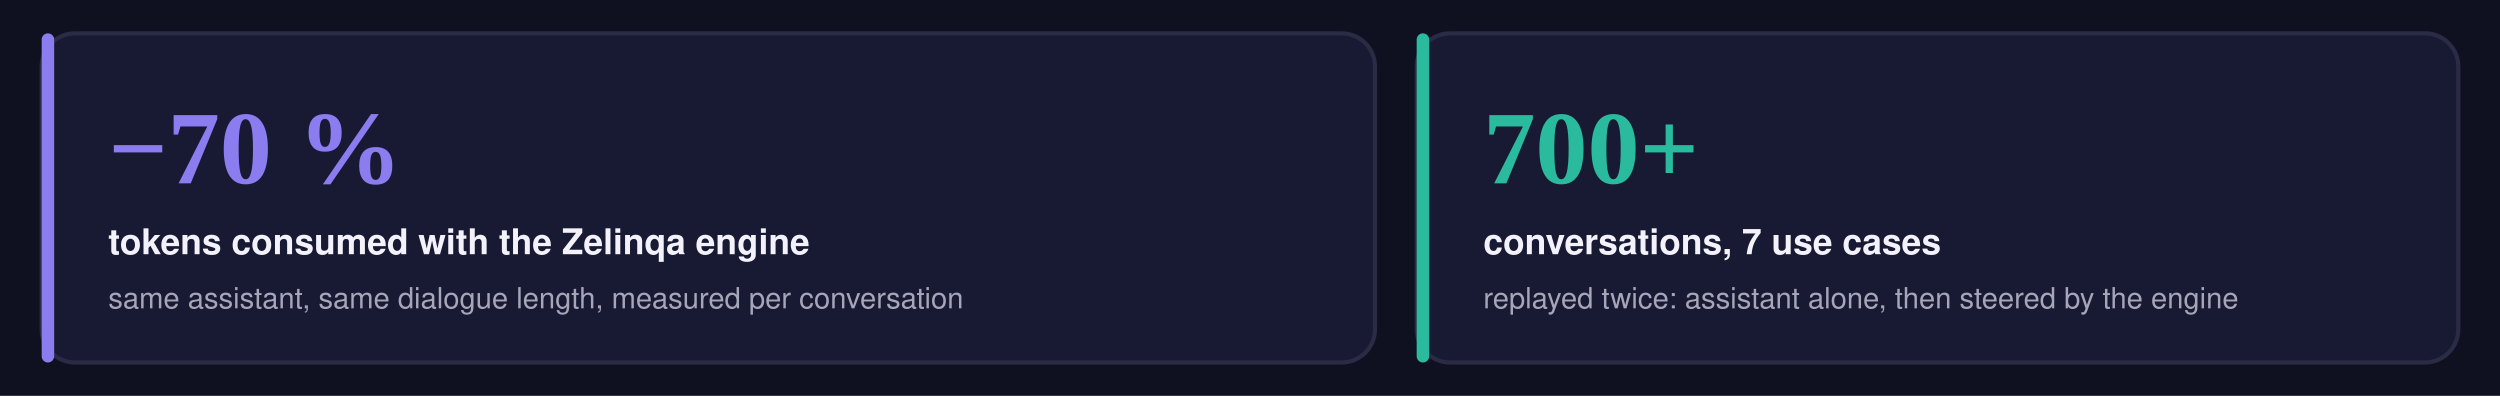
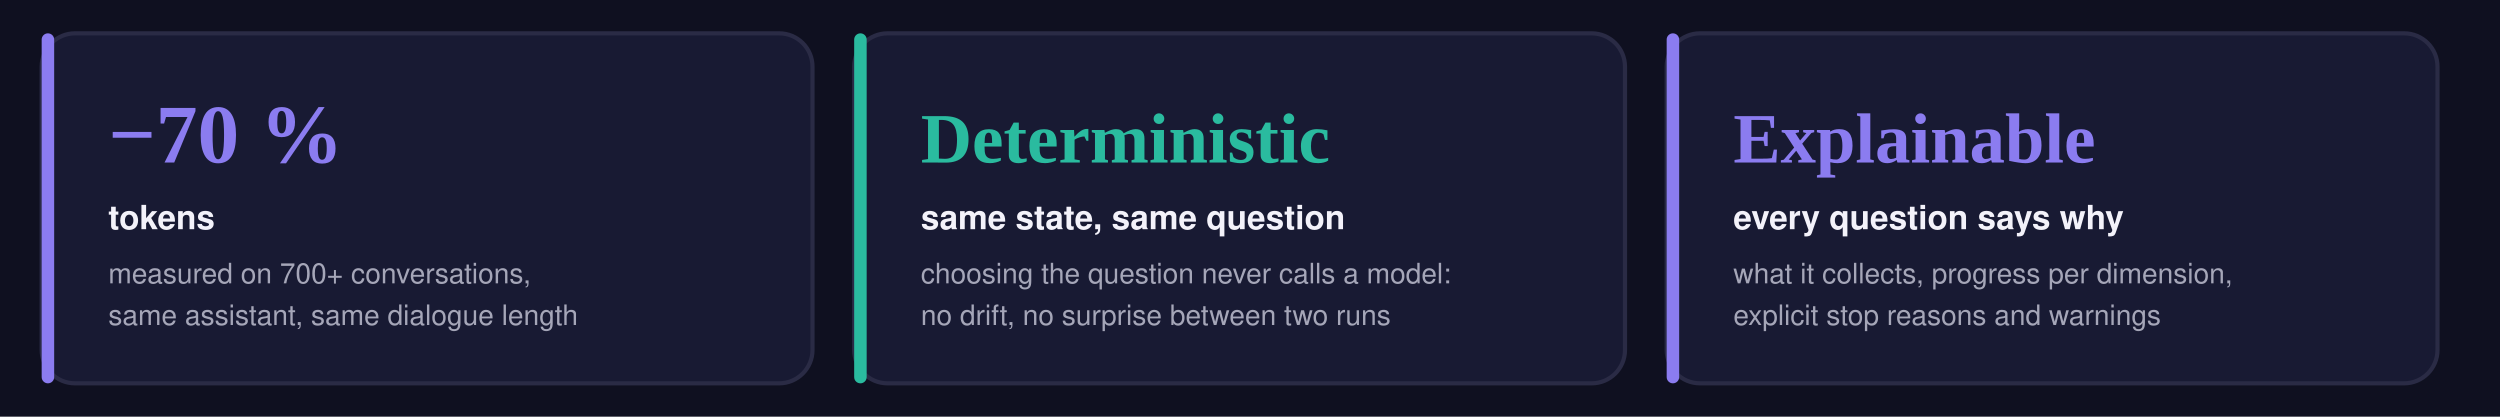
- <svg xmlns="http://www.w3.org/2000/svg" width="1200" height="190" viewBox="0 0 1200 190" role="img" aria-label="Test bench, September 2026: 70 percent fewer tokens consumed, measured on more than 700 conversations across seven use cases.">
-   <rect width="1200" height="190" fill="#0F1020" />
-   <rect x="20" y="16" width="640" height="158" rx="16" fill="#181A33" stroke="#2A2B45" stroke-width="2" />
-   <rect x="20" y="16" width="6" height="158" rx="3" fill="#8B7CF0" />
-   <text x="52" y="88" font-family="Georgia, 'Times New Roman', serif" font-size="50" font-weight="700" fill="#8B7CF0">−70 %</text>
-   <text x="52" y="122" font-family="-apple-system, 'Segoe UI', Helvetica, Arial, sans-serif" font-size="17" font-weight="600" fill="#F3F2FA">tokens consumed with the Zelinqa engine</text>
-   <text x="52" y="148" font-family="-apple-system, 'Segoe UI', Helvetica, Arial, sans-serif" font-size="14" font-weight="400" fill="#A5A6B8">same assistant, same dialogue length, measured per conversation</text>
-   <rect x="680" y="16" width="500" height="158" rx="16" fill="#181A33" stroke="#2A2B45" stroke-width="2" />
-   <rect x="680" y="16" width="6" height="158" rx="3" fill="#2ABB9F" />
-   <text x="712" y="88" font-family="Georgia, 'Times New Roman', serif" font-size="50" font-weight="700" fill="#2ABB9F">700+</text>
-   <text x="712" y="122" font-family="-apple-system, 'Segoe UI', Helvetica, Arial, sans-serif" font-size="17" font-weight="600" fill="#F3F2FA">conversations, 7 use cases</text>
-   <text x="712" y="148" font-family="-apple-system, 'Segoe UI', Helvetica, Arial, sans-serif" font-size="14" font-weight="400" fill="#A5A6B8">replayed twice: assistant alone, then steered by the engine</text>
+ <svg xmlns="http://www.w3.org/2000/svg" width="1200" height="200" viewBox="0 0 1200 200" role="img" aria-label="70 percent fewer tokens, measured on 700+ conversations; deterministic: the same state returns the same question and choosing never calls a model; explainable: every question says what it collects and progress is reported per dimension.">
+   <rect width="1200" height="200" fill="#0F1020" />
+   <rect x="20" y="16" width="370" height="168" rx="16" fill="#181A33" stroke="#2A2B45" stroke-width="2" />
+   <rect x="20" y="16" width="6" height="168" rx="3" fill="#8B7CF0" />
+   <text x="52" y="78" font-family="Georgia, 'Times New Roman', serif" font-size="40" font-weight="700" fill="#8B7CF0">−70 %</text>
+   <text x="52" y="110" font-family="-apple-system, 'Segoe UI', Helvetica, Arial, sans-serif" font-size="16" font-weight="600" fill="#F3F2FA">tokens</text>
+   <text x="52" y="136" font-family="-apple-system, 'Segoe UI', Helvetica, Arial, sans-serif" font-size="13.5" font-weight="400" fill="#A5A6B8">measured on 700+ conversations,</text>
+   <text x="52" y="156" font-family="-apple-system, 'Segoe UI', Helvetica, Arial, sans-serif" font-size="13.5" font-weight="400" fill="#A5A6B8">same assistant, same dialogue length</text>
+   <rect x="410" y="16" width="370" height="168" rx="16" fill="#181A33" stroke="#2A2B45" stroke-width="2" />
+   <rect x="410" y="16" width="6" height="168" rx="3" fill="#2ABB9F" />
+   <text x="442" y="78" font-family="Georgia, 'Times New Roman', serif" font-size="34" font-weight="700" fill="#2ABB9F">Deterministic</text>
+   <text x="442" y="110" font-family="-apple-system, 'Segoe UI', Helvetica, Arial, sans-serif" font-size="16" font-weight="600" fill="#F3F2FA">same state, same question</text>
+   <text x="442" y="136" font-family="-apple-system, 'Segoe UI', Helvetica, Arial, sans-serif" font-size="13.5" font-weight="400" fill="#A5A6B8">choosing the question never calls a model:</text>
+   <text x="442" y="156" font-family="-apple-system, 'Segoe UI', Helvetica, Arial, sans-serif" font-size="13.5" font-weight="400" fill="#A5A6B8">no drift, no surprise between two runs</text>
+   <rect x="800" y="16" width="370" height="168" rx="16" fill="#181A33" stroke="#2A2B45" stroke-width="2" />
+   <rect x="800" y="16" width="6" height="168" rx="3" fill="#8B7CF0" />
+   <text x="832" y="78" font-family="Georgia, 'Times New Roman', serif" font-size="34" font-weight="700" fill="#8B7CF0">Explainable</text>
+   <text x="832" y="110" font-family="-apple-system, 'Segoe UI', Helvetica, Arial, sans-serif" font-size="16" font-weight="600" fill="#F3F2FA">every question says why</text>
+   <text x="832" y="136" font-family="-apple-system, 'Segoe UI', Helvetica, Arial, sans-serif" font-size="13.5" font-weight="400" fill="#A5A6B8">what it collects, progress per dimension,</text>
+   <text x="832" y="156" font-family="-apple-system, 'Segoe UI', Helvetica, Arial, sans-serif" font-size="13.5" font-weight="400" fill="#A5A6B8">explicit stop reasons and warnings</text>
</svg>
